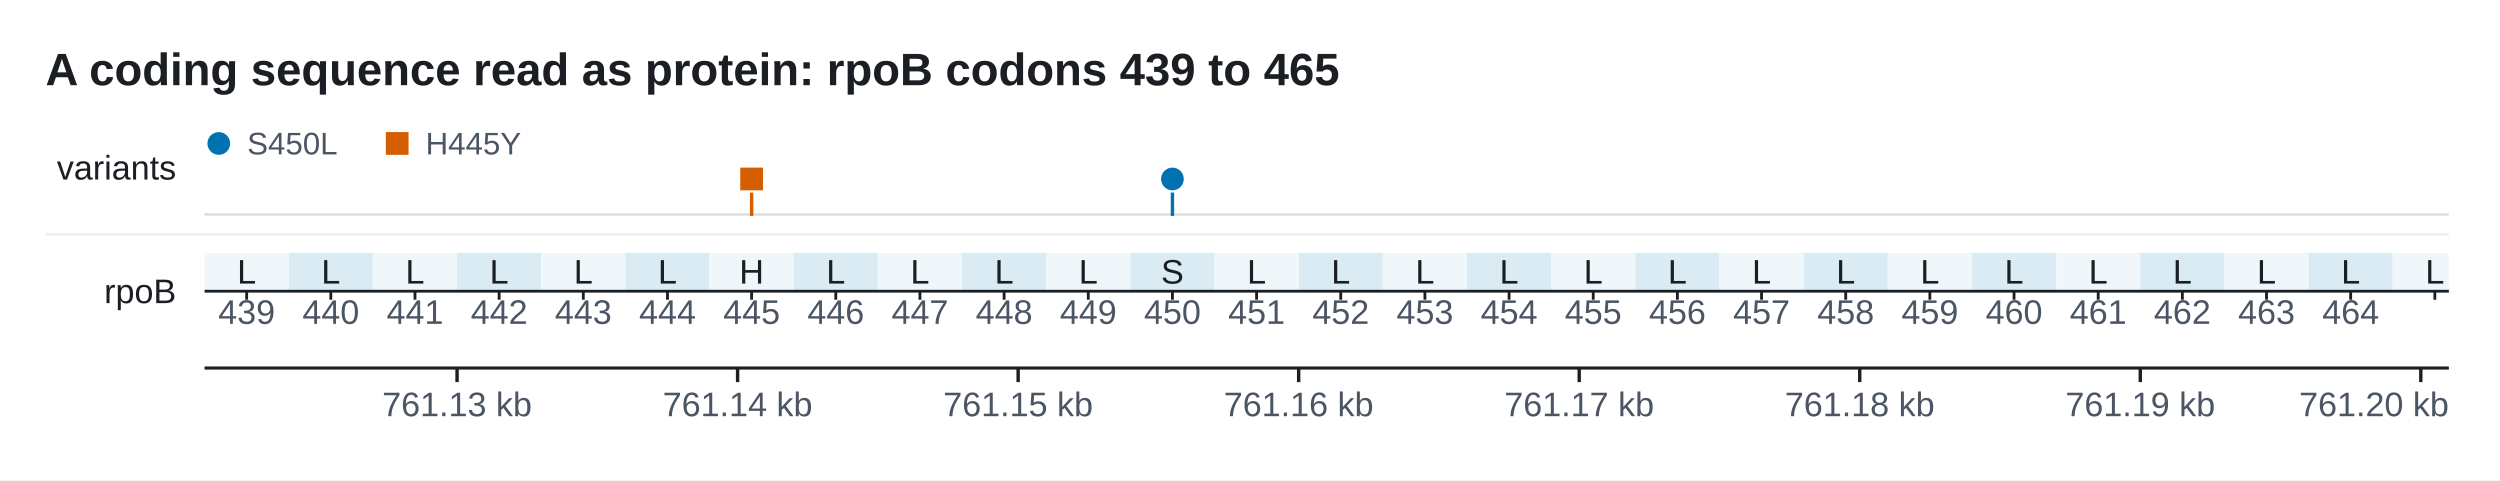
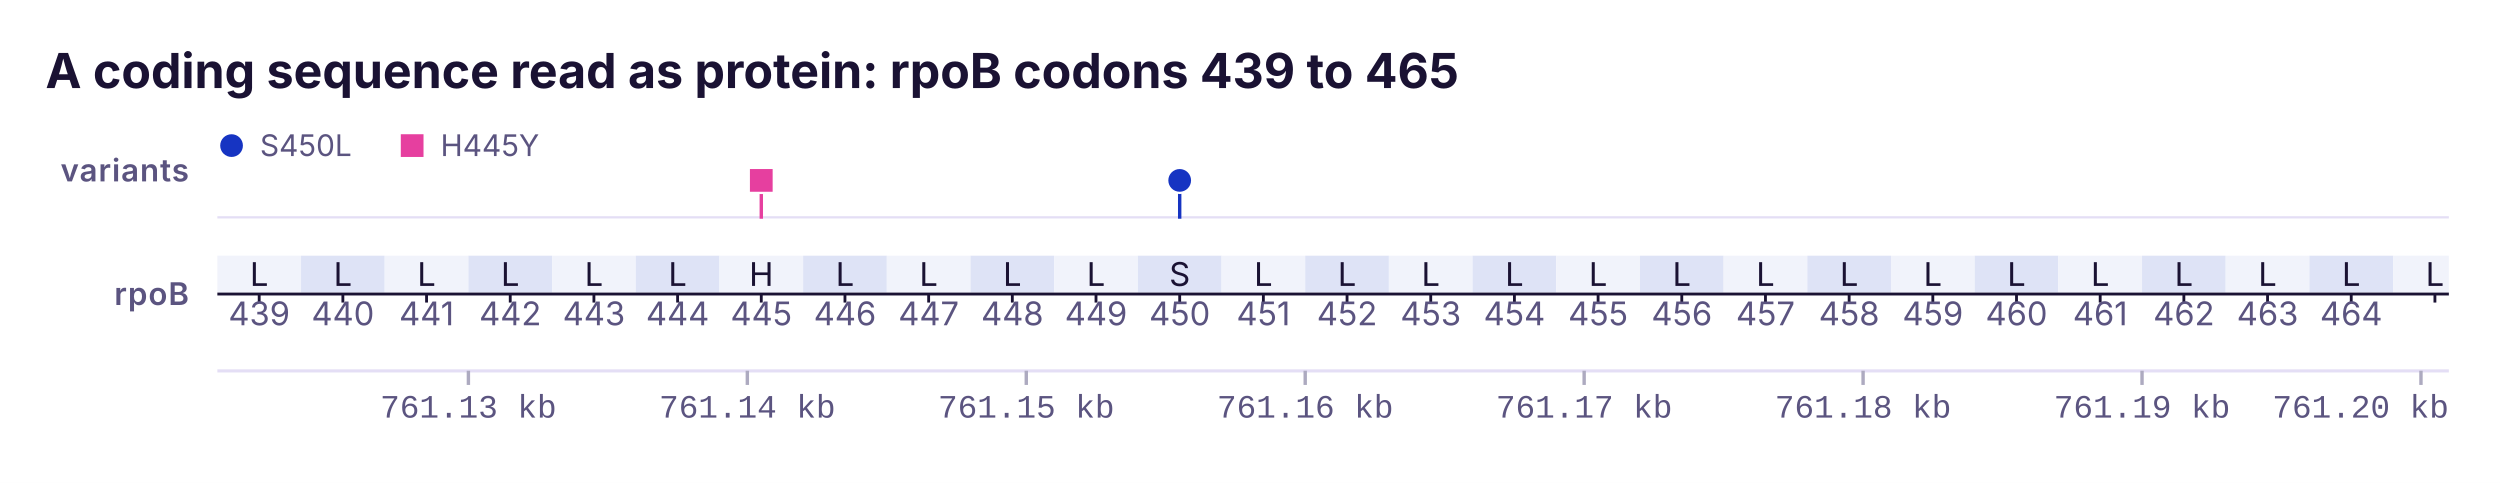
- <svg xmlns="http://www.w3.org/2000/svg" width="880" height="169" viewBox="0 0 880 169" font-family="Liberation Sans, Arial, Helvetica, sans-serif" role="img" aria-labelledby="karyon-title karyon-desc">
+ <svg xmlns="http://www.w3.org/2000/svg" width="880" height="170" viewBox="0 0 880 170" font-family="Inter, Liberation Sans, Arial, Helvetica, sans-serif" role="img" aria-labelledby="karyon-title karyon-desc">
  <defs>
    <clipPath id="karyon-clip-0">
-       <rect x="72.012" y="42" width="789.988" height="34" />
+       <rect x="76.508" y="43" width="785.492" height="34" />
    </clipPath>
    <clipPath id="karyon-clip-1">
-       <rect x="72.012" y="88" width="789.988" height="29" />
+       <rect x="76.508" y="89" width="785.492" height="29" />
    </clipPath>
    <clipPath id="karyon-clip-2">
-       <rect x="72.012" y="129" width="789.988" height="26" />
+       <rect x="76.508" y="130" width="785.492" height="26" />
    </clipPath>
  </defs>
-   <rect x="0" y="0" width="880" height="169" fill="#ffffff" />
-   <text x="16" y="30" fill="#1b1f23" font-size="16" text-anchor="start" font-weight="bold">A coding sequence read as protein: rpoB codons 439 to 465</text>
-   <text x="62.012" y="63.2" fill="#1b1f23" font-size="12" text-anchor="end">variants</text>
+   <rect x="0" y="0" width="880" height="170" fill="#ffffff" />
+   <text x="16" y="31" fill="#1a1233" font-size="17" text-anchor="start" font-weight="bold">A coding sequence read as protein: rpoB codons 439 to 465</text>
+   <text x="66.508" y="63.85" fill="#5b5480" font-size="11" text-anchor="end" font-weight="600" letter-spacing="0.03em">variants</text>
  <g clip-path="url(#karyon-clip-0)">
-     <line x1="72.012" y1="75.5" x2="862" y2="75.5" stroke="#d7dce2" stroke-width="0.8" />
-     <g>
-       <line x1="412.694" y1="76" x2="412.694" y2="63" stroke="#0072b2" stroke-width="1.2" />
-       <circle cx="412.694" cy="63" r="4.8" fill="#ffffff" />
-       <circle cx="412.694" cy="63" r="4" fill="#0072b2" />
-     </g>
-     <g>
-       <line x1="264.572" y1="76" x2="264.572" y2="63" stroke="#d55e00" stroke-width="1.2" />
-       <rect x="259.772" y="58.2" width="9.6" height="9.6" fill="#ffffff" />
-       <rect x="260.572" y="59" width="8" height="8" fill="#d55e00" />
-     </g>
-     <g>
-       <circle cx="77.012" cy="50.5" r="4" fill="#0072b2" />
-       <text x="87.012" y="54.35" fill="#4b5563" font-size="11" text-anchor="start">S450L</text>
-     </g>
-     <g>
-       <rect x="135.813" y="46.5" width="8" height="8" fill="#d55e00" />
-       <text x="149.813" y="54.35" fill="#4b5563" font-size="11" text-anchor="start">H445Y</text>
+     <line x1="76.508" y1="76.5" x2="862" y2="76.5" stroke="#e4def5" stroke-width="0.8" />
+     <g>
+       <line x1="415.251" y1="77" x2="415.251" y2="63.5" stroke="#1634c2" stroke-width="1.2" />
+       <circle cx="415.251" cy="63.5" r="4.8" fill="#ffffff" />
+       <circle cx="415.251" cy="63.5" r="4" fill="#1634c2" />
+     </g>
+     <g>
+       <line x1="267.972" y1="77" x2="267.972" y2="63.5" stroke="#e63f9f" stroke-width="1.2" />
+       <rect x="263.172" y="58.7" width="9.6" height="9.6" fill="#ffffff" />
+       <rect x="263.972" y="59.5" width="8" height="8" fill="#e63f9f" />
+     </g>
+     <g>
+       <circle cx="81.508" cy="51.25" r="4" fill="#1634c2" />
+       <text x="91.508" y="54.925" fill="#5b5480" font-size="10.5" text-anchor="start">S450L</text>
+     </g>
+     <g>
+       <rect x="141.079" y="47.25" width="8" height="8" fill="#e63f9f" />
+       <text x="155.079" y="54.925" fill="#5b5480" font-size="10.5" text-anchor="start">H445Y</text>
    </g>
  </g>
-   <line x1="16" y1="82.5" x2="862" y2="82.5" stroke="#e9ecef" stroke-width="0.8" />
-   <text x="62.012" y="106.7" fill="#1b1f23" font-size="12" text-anchor="end">rpoB</text>
+   <text x="66.508" y="107.35" fill="#5b5480" font-size="11" text-anchor="end" font-weight="600" letter-spacing="0.03em">rpoB</text>
  <g clip-path="url(#karyon-clip-1)">
    <g>
-       <rect x="72.012" y="89" width="29.625" height="13" fill="#f0f7fa" />
-       <text x="86.824" y="99.82" fill="#1b1f23" font-size="12" text-anchor="middle">L</text>
-     </g>
-     <g>
-       <rect x="101.637" y="89" width="29.625" height="13" fill="#dbebf4" />
-       <text x="116.449" y="99.82" fill="#1b1f23" font-size="12" text-anchor="middle">L</text>
-     </g>
-     <g>
-       <rect x="131.261" y="89" width="29.625" height="13" fill="#f0f7fa" />
-       <text x="146.073" y="99.82" fill="#1b1f23" font-size="12" text-anchor="middle">L</text>
-     </g>
-     <g>
-       <rect x="160.886" y="89" width="29.625" height="13" fill="#dbebf4" />
-       <text x="175.698" y="99.82" fill="#1b1f23" font-size="12" text-anchor="middle">L</text>
-     </g>
-     <g>
-       <rect x="190.51" y="89" width="29.625" height="13" fill="#f0f7fa" />
-       <text x="205.322" y="99.82" fill="#1b1f23" font-size="12" text-anchor="middle">L</text>
-     </g>
-     <g>
-       <rect x="220.135" y="89" width="29.625" height="13" fill="#dbebf4" />
-       <text x="234.947" y="99.82" fill="#1b1f23" font-size="12" text-anchor="middle">L</text>
-     </g>
-     <g>
-       <rect x="249.759" y="89" width="29.625" height="13" fill="#f0f7fa" />
-       <text x="264.572" y="99.82" fill="#1b1f23" font-size="12" text-anchor="middle">H</text>
-     </g>
-     <g>
-       <rect x="279.384" y="89" width="29.625" height="13" fill="#dbebf4" />
-       <text x="294.196" y="99.82" fill="#1b1f23" font-size="12" text-anchor="middle">L</text>
-     </g>
-     <g>
-       <rect x="309.008" y="89" width="29.625" height="13" fill="#f0f7fa" />
-       <text x="323.821" y="99.82" fill="#1b1f23" font-size="12" text-anchor="middle">L</text>
-     </g>
-     <g>
-       <rect x="338.633" y="89" width="29.625" height="13" fill="#dbebf4" />
-       <text x="353.445" y="99.82" fill="#1b1f23" font-size="12" text-anchor="middle">L</text>
-     </g>
-     <g>
-       <rect x="368.258" y="89" width="29.625" height="13" fill="#f0f7fa" />
-       <text x="383.07" y="99.82" fill="#1b1f23" font-size="12" text-anchor="middle">L</text>
-     </g>
-     <g>
-       <rect x="397.882" y="89" width="29.625" height="13" fill="#dbebf4" />
-       <text x="412.694" y="99.82" fill="#1b1f23" font-size="12" text-anchor="middle">S</text>
-     </g>
-     <g>
-       <rect x="427.507" y="89" width="29.625" height="13" fill="#f0f7fa" />
-       <text x="442.319" y="99.82" fill="#1b1f23" font-size="12" text-anchor="middle">L</text>
-     </g>
-     <g>
-       <rect x="457.131" y="89" width="29.625" height="13" fill="#dbebf4" />
-       <text x="471.943" y="99.82" fill="#1b1f23" font-size="12" text-anchor="middle">L</text>
-     </g>
-     <g>
-       <rect x="486.756" y="89" width="29.625" height="13" fill="#f0f7fa" />
-       <text x="501.568" y="99.82" fill="#1b1f23" font-size="12" text-anchor="middle">L</text>
-     </g>
-     <g>
-       <rect x="516.38" y="89" width="29.625" height="13" fill="#dbebf4" />
-       <text x="531.193" y="99.82" fill="#1b1f23" font-size="12" text-anchor="middle">L</text>
-     </g>
-     <g>
-       <rect x="546.005" y="89" width="29.625" height="13" fill="#f0f7fa" />
-       <text x="560.817" y="99.82" fill="#1b1f23" font-size="12" text-anchor="middle">L</text>
-     </g>
-     <g>
-       <rect x="575.629" y="89" width="29.625" height="13" fill="#dbebf4" />
-       <text x="590.442" y="99.82" fill="#1b1f23" font-size="12" text-anchor="middle">L</text>
-     </g>
-     <g>
-       <rect x="605.254" y="89" width="29.625" height="13" fill="#f0f7fa" />
-       <text x="620.066" y="99.82" fill="#1b1f23" font-size="12" text-anchor="middle">L</text>
-     </g>
-     <g>
-       <rect x="634.878" y="89" width="29.625" height="13" fill="#dbebf4" />
-       <text x="649.691" y="99.82" fill="#1b1f23" font-size="12" text-anchor="middle">L</text>
-     </g>
-     <g>
-       <rect x="664.503" y="89" width="29.625" height="13" fill="#f0f7fa" />
-       <text x="679.315" y="99.82" fill="#1b1f23" font-size="12" text-anchor="middle">L</text>
-     </g>
-     <g>
-       <rect x="694.128" y="89" width="29.625" height="13" fill="#dbebf4" />
-       <text x="708.94" y="99.82" fill="#1b1f23" font-size="12" text-anchor="middle">L</text>
-     </g>
-     <g>
-       <rect x="723.752" y="89" width="29.625" height="13" fill="#f0f7fa" />
-       <text x="738.564" y="99.82" fill="#1b1f23" font-size="12" text-anchor="middle">L</text>
-     </g>
-     <g>
-       <rect x="753.377" y="89" width="29.625" height="13" fill="#dbebf4" />
-       <text x="768.189" y="99.82" fill="#1b1f23" font-size="12" text-anchor="middle">L</text>
-     </g>
-     <g>
-       <rect x="783.001" y="89" width="29.625" height="13" fill="#f0f7fa" />
-       <text x="797.813" y="99.82" fill="#1b1f23" font-size="12" text-anchor="middle">L</text>
-     </g>
-     <g>
-       <rect x="812.626" y="89" width="29.625" height="13" fill="#dbebf4" />
-       <text x="827.438" y="99.82" fill="#1b1f23" font-size="12" text-anchor="middle">L</text>
-     </g>
-     <g>
-       <rect x="842.25" y="89" width="29.625" height="13" fill="#f0f7fa" />
-       <text x="857.063" y="99.82" fill="#1b1f23" font-size="12" text-anchor="middle">L</text>
-     </g>
-     <line x1="72.012" y1="102.5" x2="862" y2="102.5" stroke="#1b1f23" stroke-width="1" />
-     <line x1="86.824" y1="102.5" x2="86.824" y2="105.5" stroke="#1b1f23" stroke-width="1" />
-     <text x="86.824" y="114" fill="#4b5563" font-size="12" text-anchor="middle">439</text>
-     <line x1="116.449" y1="102.5" x2="116.449" y2="105.5" stroke="#1b1f23" stroke-width="1" />
-     <text x="116.449" y="114" fill="#4b5563" font-size="12" text-anchor="middle">440</text>
-     <line x1="146.073" y1="102.5" x2="146.073" y2="105.5" stroke="#1b1f23" stroke-width="1" />
-     <text x="146.073" y="114" fill="#4b5563" font-size="12" text-anchor="middle">441</text>
-     <line x1="175.698" y1="102.5" x2="175.698" y2="105.5" stroke="#1b1f23" stroke-width="1" />
-     <text x="175.698" y="114" fill="#4b5563" font-size="12" text-anchor="middle">442</text>
-     <line x1="205.322" y1="102.5" x2="205.322" y2="105.5" stroke="#1b1f23" stroke-width="1" />
-     <text x="205.322" y="114" fill="#4b5563" font-size="12" text-anchor="middle">443</text>
-     <line x1="234.947" y1="102.5" x2="234.947" y2="105.5" stroke="#1b1f23" stroke-width="1" />
-     <text x="234.947" y="114" fill="#4b5563" font-size="12" text-anchor="middle">444</text>
-     <line x1="264.572" y1="102.5" x2="264.572" y2="105.5" stroke="#1b1f23" stroke-width="1" />
-     <text x="264.572" y="114" fill="#4b5563" font-size="12" text-anchor="middle">445</text>
-     <line x1="294.196" y1="102.5" x2="294.196" y2="105.5" stroke="#1b1f23" stroke-width="1" />
-     <text x="294.196" y="114" fill="#4b5563" font-size="12" text-anchor="middle">446</text>
-     <line x1="323.821" y1="102.5" x2="323.821" y2="105.5" stroke="#1b1f23" stroke-width="1" />
-     <text x="323.821" y="114" fill="#4b5563" font-size="12" text-anchor="middle">447</text>
-     <line x1="353.445" y1="102.5" x2="353.445" y2="105.5" stroke="#1b1f23" stroke-width="1" />
-     <text x="353.445" y="114" fill="#4b5563" font-size="12" text-anchor="middle">448</text>
-     <line x1="383.07" y1="102.5" x2="383.07" y2="105.5" stroke="#1b1f23" stroke-width="1" />
-     <text x="383.07" y="114" fill="#4b5563" font-size="12" text-anchor="middle">449</text>
-     <line x1="412.694" y1="102.5" x2="412.694" y2="105.5" stroke="#1b1f23" stroke-width="1" />
-     <text x="412.694" y="114" fill="#4b5563" font-size="12" text-anchor="middle">450</text>
-     <line x1="442.319" y1="102.5" x2="442.319" y2="105.5" stroke="#1b1f23" stroke-width="1" />
-     <text x="442.319" y="114" fill="#4b5563" font-size="12" text-anchor="middle">451</text>
-     <line x1="471.943" y1="102.5" x2="471.943" y2="105.5" stroke="#1b1f23" stroke-width="1" />
-     <text x="471.943" y="114" fill="#4b5563" font-size="12" text-anchor="middle">452</text>
-     <line x1="501.568" y1="102.5" x2="501.568" y2="105.5" stroke="#1b1f23" stroke-width="1" />
-     <text x="501.568" y="114" fill="#4b5563" font-size="12" text-anchor="middle">453</text>
-     <line x1="531.193" y1="102.5" x2="531.193" y2="105.5" stroke="#1b1f23" stroke-width="1" />
-     <text x="531.193" y="114" fill="#4b5563" font-size="12" text-anchor="middle">454</text>
-     <line x1="560.817" y1="102.5" x2="560.817" y2="105.5" stroke="#1b1f23" stroke-width="1" />
-     <text x="560.817" y="114" fill="#4b5563" font-size="12" text-anchor="middle">455</text>
-     <line x1="590.442" y1="102.5" x2="590.442" y2="105.5" stroke="#1b1f23" stroke-width="1" />
-     <text x="590.442" y="114" fill="#4b5563" font-size="12" text-anchor="middle">456</text>
-     <line x1="620.066" y1="102.5" x2="620.066" y2="105.5" stroke="#1b1f23" stroke-width="1" />
-     <text x="620.066" y="114" fill="#4b5563" font-size="12" text-anchor="middle">457</text>
-     <line x1="649.691" y1="102.5" x2="649.691" y2="105.5" stroke="#1b1f23" stroke-width="1" />
-     <text x="649.691" y="114" fill="#4b5563" font-size="12" text-anchor="middle">458</text>
-     <line x1="679.315" y1="102.5" x2="679.315" y2="105.5" stroke="#1b1f23" stroke-width="1" />
-     <text x="679.315" y="114" fill="#4b5563" font-size="12" text-anchor="middle">459</text>
-     <line x1="708.94" y1="102.5" x2="708.94" y2="105.5" stroke="#1b1f23" stroke-width="1" />
-     <text x="708.94" y="114" fill="#4b5563" font-size="12" text-anchor="middle">460</text>
-     <line x1="738.564" y1="102.5" x2="738.564" y2="105.5" stroke="#1b1f23" stroke-width="1" />
-     <text x="738.564" y="114" fill="#4b5563" font-size="12" text-anchor="middle">461</text>
-     <line x1="768.189" y1="102.5" x2="768.189" y2="105.5" stroke="#1b1f23" stroke-width="1" />
-     <text x="768.189" y="114" fill="#4b5563" font-size="12" text-anchor="middle">462</text>
-     <line x1="797.813" y1="102.5" x2="797.813" y2="105.5" stroke="#1b1f23" stroke-width="1" />
-     <text x="797.813" y="114" fill="#4b5563" font-size="12" text-anchor="middle">463</text>
-     <line x1="827.438" y1="102.5" x2="827.438" y2="105.5" stroke="#1b1f23" stroke-width="1" />
-     <text x="827.438" y="114" fill="#4b5563" font-size="12" text-anchor="middle">464</text>
-     <line x1="857.063" y1="102.5" x2="857.063" y2="105.5" stroke="#1b1f23" stroke-width="1" />
+       <rect x="76.508" y="90" width="29.456" height="13" fill="#f1f3fb" />
+       <text x="91.236" y="100.64" fill="#1a1233" font-size="11.5" text-anchor="middle">L</text>
+     </g>
+     <g>
+       <rect x="105.964" y="90" width="29.456" height="13" fill="#dee3f6" />
+       <text x="120.692" y="100.64" fill="#1a1233" font-size="11.5" text-anchor="middle">L</text>
+     </g>
+     <g>
+       <rect x="135.42" y="90" width="29.456" height="13" fill="#f1f3fb" />
+       <text x="150.148" y="100.64" fill="#1a1233" font-size="11.5" text-anchor="middle">L</text>
+     </g>
+     <g>
+       <rect x="164.876" y="90" width="29.456" height="13" fill="#dee3f6" />
+       <text x="179.604" y="100.64" fill="#1a1233" font-size="11.5" text-anchor="middle">L</text>
+     </g>
+     <g>
+       <rect x="194.332" y="90" width="29.456" height="13" fill="#f1f3fb" />
+       <text x="209.06" y="100.64" fill="#1a1233" font-size="11.5" text-anchor="middle">L</text>
+     </g>
+     <g>
+       <rect x="223.788" y="90" width="29.456" height="13" fill="#dee3f6" />
+       <text x="238.516" y="100.64" fill="#1a1233" font-size="11.5" text-anchor="middle">L</text>
+     </g>
+     <g>
+       <rect x="253.244" y="90" width="29.456" height="13" fill="#f1f3fb" />
+       <text x="267.972" y="100.64" fill="#1a1233" font-size="11.5" text-anchor="middle">H</text>
+     </g>
+     <g>
+       <rect x="282.7" y="90" width="29.456" height="13" fill="#dee3f6" />
+       <text x="297.428" y="100.64" fill="#1a1233" font-size="11.5" text-anchor="middle">L</text>
+     </g>
+     <g>
+       <rect x="312.156" y="90" width="29.456" height="13" fill="#f1f3fb" />
+       <text x="326.884" y="100.64" fill="#1a1233" font-size="11.5" text-anchor="middle">L</text>
+     </g>
+     <g>
+       <rect x="341.612" y="90" width="29.456" height="13" fill="#dee3f6" />
+       <text x="356.34" y="100.64" fill="#1a1233" font-size="11.5" text-anchor="middle">L</text>
+     </g>
+     <g>
+       <rect x="371.068" y="90" width="29.456" height="13" fill="#f1f3fb" />
+       <text x="385.795" y="100.64" fill="#1a1233" font-size="11.5" text-anchor="middle">L</text>
+     </g>
+     <g>
+       <rect x="400.523" y="90" width="29.456" height="13" fill="#dee3f6" />
+       <text x="415.251" y="100.64" fill="#1a1233" font-size="11.5" text-anchor="middle">S</text>
+     </g>
+     <g>
+       <rect x="429.979" y="90" width="29.456" height="13" fill="#f1f3fb" />
+       <text x="444.707" y="100.64" fill="#1a1233" font-size="11.5" text-anchor="middle">L</text>
+     </g>
+     <g>
+       <rect x="459.435" y="90" width="29.456" height="13" fill="#dee3f6" />
+       <text x="474.163" y="100.64" fill="#1a1233" font-size="11.5" text-anchor="middle">L</text>
+     </g>
+     <g>
+       <rect x="488.891" y="90" width="29.456" height="13" fill="#f1f3fb" />
+       <text x="503.619" y="100.64" fill="#1a1233" font-size="11.5" text-anchor="middle">L</text>
+     </g>
+     <g>
+       <rect x="518.347" y="90" width="29.456" height="13" fill="#dee3f6" />
+       <text x="533.075" y="100.64" fill="#1a1233" font-size="11.5" text-anchor="middle">L</text>
+     </g>
+     <g>
+       <rect x="547.803" y="90" width="29.456" height="13" fill="#f1f3fb" />
+       <text x="562.531" y="100.64" fill="#1a1233" font-size="11.5" text-anchor="middle">L</text>
+     </g>
+     <g>
+       <rect x="577.259" y="90" width="29.456" height="13" fill="#dee3f6" />
+       <text x="591.987" y="100.64" fill="#1a1233" font-size="11.5" text-anchor="middle">L</text>
+     </g>
+     <g>
+       <rect x="606.715" y="90" width="29.456" height="13" fill="#f1f3fb" />
+       <text x="621.443" y="100.64" fill="#1a1233" font-size="11.5" text-anchor="middle">L</text>
+     </g>
+     <g>
+       <rect x="636.171" y="90" width="29.456" height="13" fill="#dee3f6" />
+       <text x="650.899" y="100.64" fill="#1a1233" font-size="11.5" text-anchor="middle">L</text>
+     </g>
+     <g>
+       <rect x="665.627" y="90" width="29.456" height="13" fill="#f1f3fb" />
+       <text x="680.355" y="100.64" fill="#1a1233" font-size="11.5" text-anchor="middle">L</text>
+     </g>
+     <g>
+       <rect x="695.083" y="90" width="29.456" height="13" fill="#dee3f6" />
+       <text x="709.811" y="100.64" fill="#1a1233" font-size="11.5" text-anchor="middle">L</text>
+     </g>
+     <g>
+       <rect x="724.539" y="90" width="29.456" height="13" fill="#f1f3fb" />
+       <text x="739.267" y="100.64" fill="#1a1233" font-size="11.5" text-anchor="middle">L</text>
+     </g>
+     <g>
+       <rect x="753.995" y="90" width="29.456" height="13" fill="#dee3f6" />
+       <text x="768.723" y="100.64" fill="#1a1233" font-size="11.5" text-anchor="middle">L</text>
+     </g>
+     <g>
+       <rect x="783.451" y="90" width="29.456" height="13" fill="#f1f3fb" />
+       <text x="798.179" y="100.64" fill="#1a1233" font-size="11.5" text-anchor="middle">L</text>
+     </g>
+     <g>
+       <rect x="812.907" y="90" width="29.456" height="13" fill="#dee3f6" />
+       <text x="827.635" y="100.64" fill="#1a1233" font-size="11.5" text-anchor="middle">L</text>
+     </g>
+     <g>
+       <rect x="842.363" y="90" width="29.456" height="13" fill="#f1f3fb" />
+       <text x="857.091" y="100.64" fill="#1a1233" font-size="11.5" text-anchor="middle">L</text>
+     </g>
+     <line x1="76.508" y1="103.5" x2="862" y2="103.5" stroke="#1a1233" stroke-width="1" />
+     <line x1="91.236" y1="103.5" x2="91.236" y2="106.5" stroke="#1a1233" stroke-width="1" />
+     <text x="91.236" y="114.5" fill="#5b5480" font-size="11.5" text-anchor="middle">439</text>
+     <line x1="120.692" y1="103.5" x2="120.692" y2="106.5" stroke="#1a1233" stroke-width="1" />
+     <text x="120.692" y="114.5" fill="#5b5480" font-size="11.5" text-anchor="middle">440</text>
+     <line x1="150.148" y1="103.5" x2="150.148" y2="106.5" stroke="#1a1233" stroke-width="1" />
+     <text x="150.148" y="114.5" fill="#5b5480" font-size="11.5" text-anchor="middle">441</text>
+     <line x1="179.604" y1="103.5" x2="179.604" y2="106.5" stroke="#1a1233" stroke-width="1" />
+     <text x="179.604" y="114.5" fill="#5b5480" font-size="11.5" text-anchor="middle">442</text>
+     <line x1="209.06" y1="103.5" x2="209.06" y2="106.5" stroke="#1a1233" stroke-width="1" />
+     <text x="209.06" y="114.5" fill="#5b5480" font-size="11.5" text-anchor="middle">443</text>
+     <line x1="238.516" y1="103.5" x2="238.516" y2="106.5" stroke="#1a1233" stroke-width="1" />
+     <text x="238.516" y="114.5" fill="#5b5480" font-size="11.5" text-anchor="middle">444</text>
+     <line x1="267.972" y1="103.5" x2="267.972" y2="106.5" stroke="#1a1233" stroke-width="1" />
+     <text x="267.972" y="114.5" fill="#5b5480" font-size="11.5" text-anchor="middle">445</text>
+     <line x1="297.428" y1="103.5" x2="297.428" y2="106.5" stroke="#1a1233" stroke-width="1" />
+     <text x="297.428" y="114.5" fill="#5b5480" font-size="11.5" text-anchor="middle">446</text>
+     <line x1="326.884" y1="103.5" x2="326.884" y2="106.5" stroke="#1a1233" stroke-width="1" />
+     <text x="326.884" y="114.5" fill="#5b5480" font-size="11.5" text-anchor="middle">447</text>
+     <line x1="356.34" y1="103.5" x2="356.34" y2="106.5" stroke="#1a1233" stroke-width="1" />
+     <text x="356.34" y="114.5" fill="#5b5480" font-size="11.5" text-anchor="middle">448</text>
+     <line x1="385.795" y1="103.5" x2="385.795" y2="106.5" stroke="#1a1233" stroke-width="1" />
+     <text x="385.795" y="114.5" fill="#5b5480" font-size="11.5" text-anchor="middle">449</text>
+     <line x1="415.251" y1="103.5" x2="415.251" y2="106.5" stroke="#1a1233" stroke-width="1" />
+     <text x="415.251" y="114.5" fill="#5b5480" font-size="11.5" text-anchor="middle">450</text>
+     <line x1="444.707" y1="103.5" x2="444.707" y2="106.5" stroke="#1a1233" stroke-width="1" />
+     <text x="444.707" y="114.5" fill="#5b5480" font-size="11.5" text-anchor="middle">451</text>
+     <line x1="474.163" y1="103.5" x2="474.163" y2="106.5" stroke="#1a1233" stroke-width="1" />
+     <text x="474.163" y="114.5" fill="#5b5480" font-size="11.5" text-anchor="middle">452</text>
+     <line x1="503.619" y1="103.5" x2="503.619" y2="106.5" stroke="#1a1233" stroke-width="1" />
+     <text x="503.619" y="114.5" fill="#5b5480" font-size="11.5" text-anchor="middle">453</text>
+     <line x1="533.075" y1="103.5" x2="533.075" y2="106.5" stroke="#1a1233" stroke-width="1" />
+     <text x="533.075" y="114.5" fill="#5b5480" font-size="11.5" text-anchor="middle">454</text>
+     <line x1="562.531" y1="103.5" x2="562.531" y2="106.5" stroke="#1a1233" stroke-width="1" />
+     <text x="562.531" y="114.5" fill="#5b5480" font-size="11.5" text-anchor="middle">455</text>
+     <line x1="591.987" y1="103.5" x2="591.987" y2="106.5" stroke="#1a1233" stroke-width="1" />
+     <text x="591.987" y="114.5" fill="#5b5480" font-size="11.5" text-anchor="middle">456</text>
+     <line x1="621.443" y1="103.5" x2="621.443" y2="106.5" stroke="#1a1233" stroke-width="1" />
+     <text x="621.443" y="114.5" fill="#5b5480" font-size="11.5" text-anchor="middle">457</text>
+     <line x1="650.899" y1="103.5" x2="650.899" y2="106.5" stroke="#1a1233" stroke-width="1" />
+     <text x="650.899" y="114.5" fill="#5b5480" font-size="11.5" text-anchor="middle">458</text>
+     <line x1="680.355" y1="103.5" x2="680.355" y2="106.5" stroke="#1a1233" stroke-width="1" />
+     <text x="680.355" y="114.5" fill="#5b5480" font-size="11.5" text-anchor="middle">459</text>
+     <line x1="709.811" y1="103.5" x2="709.811" y2="106.5" stroke="#1a1233" stroke-width="1" />
+     <text x="709.811" y="114.5" fill="#5b5480" font-size="11.5" text-anchor="middle">460</text>
+     <line x1="739.267" y1="103.5" x2="739.267" y2="106.5" stroke="#1a1233" stroke-width="1" />
+     <text x="739.267" y="114.5" fill="#5b5480" font-size="11.5" text-anchor="middle">461</text>
+     <line x1="768.723" y1="103.5" x2="768.723" y2="106.5" stroke="#1a1233" stroke-width="1" />
+     <text x="768.723" y="114.5" fill="#5b5480" font-size="11.5" text-anchor="middle">462</text>
+     <line x1="798.179" y1="103.5" x2="798.179" y2="106.5" stroke="#1a1233" stroke-width="1" />
+     <text x="798.179" y="114.5" fill="#5b5480" font-size="11.5" text-anchor="middle">463</text>
+     <line x1="827.635" y1="103.5" x2="827.635" y2="106.5" stroke="#1a1233" stroke-width="1" />
+     <text x="827.635" y="114.5" fill="#5b5480" font-size="11.5" text-anchor="middle">464</text>
+     <line x1="857.091" y1="103.5" x2="857.091" y2="106.5" stroke="#1a1233" stroke-width="1" />
  </g>
  <g clip-path="url(#karyon-clip-2)">
-     <line x1="72.012" y1="129.5" x2="862" y2="129.5" stroke="#1b1f23" stroke-width="1.2" />
-     <line x1="160.886" y1="129.5" x2="160.886" y2="134.5" stroke="#1b1f23" stroke-width="1.2" />
-     <text x="160.886" y="146.5" fill="#4b5563" font-size="12" text-anchor="middle">761.13 kb</text>
-     <line x1="259.634" y1="129.5" x2="259.634" y2="134.5" stroke="#1b1f23" stroke-width="1.2" />
-     <text x="259.634" y="146.5" fill="#4b5563" font-size="12" text-anchor="middle">761.14 kb</text>
-     <line x1="358.383" y1="129.5" x2="358.383" y2="134.5" stroke="#1b1f23" stroke-width="1.2" />
-     <text x="358.383" y="146.5" fill="#4b5563" font-size="12" text-anchor="middle">761.15 kb</text>
-     <line x1="457.131" y1="129.5" x2="457.131" y2="134.5" stroke="#1b1f23" stroke-width="1.2" />
-     <text x="457.131" y="146.5" fill="#4b5563" font-size="12" text-anchor="middle">761.16 kb</text>
-     <line x1="555.88" y1="129.5" x2="555.88" y2="134.5" stroke="#1b1f23" stroke-width="1.2" />
-     <text x="555.88" y="146.5" fill="#4b5563" font-size="12" text-anchor="middle">761.17 kb</text>
-     <line x1="654.628" y1="129.5" x2="654.628" y2="134.5" stroke="#1b1f23" stroke-width="1.2" />
-     <text x="654.628" y="146.5" fill="#4b5563" font-size="12" text-anchor="middle">761.18 kb</text>
-     <line x1="753.377" y1="129.5" x2="753.377" y2="134.5" stroke="#1b1f23" stroke-width="1.2" />
-     <text x="753.377" y="146.5" fill="#4b5563" font-size="12" text-anchor="middle">761.19 kb</text>
-     <line x1="852.125" y1="129.5" x2="852.125" y2="134.5" stroke="#1b1f23" stroke-width="1.2" />
-     <text x="862" y="146.5" fill="#4b5563" font-size="12" text-anchor="end">761.20 kb</text>
+     <line x1="76.508" y1="130.5" x2="862" y2="130.5" stroke="#e4def5" stroke-width="1.2" />
+     <line x1="164.876" y1="130.5" x2="164.876" y2="135.5" stroke="#adaac0" stroke-width="1.2" />
+     <text x="164.876" y="147" fill="#5b5480" font-size="11.5" text-anchor="middle" font-family="JetBrains Mono, Liberation Mono, Menlo, Consolas, monospace">761.13 kb</text>
+     <line x1="263.062" y1="130.5" x2="263.062" y2="135.5" stroke="#adaac0" stroke-width="1.2" />
+     <text x="263.062" y="147" fill="#5b5480" font-size="11.5" text-anchor="middle" font-family="JetBrains Mono, Liberation Mono, Menlo, Consolas, monospace">761.14 kb</text>
+     <line x1="361.249" y1="130.5" x2="361.249" y2="135.5" stroke="#adaac0" stroke-width="1.2" />
+     <text x="361.249" y="147" fill="#5b5480" font-size="11.5" text-anchor="middle" font-family="JetBrains Mono, Liberation Mono, Menlo, Consolas, monospace">761.15 kb</text>
+     <line x1="459.435" y1="130.5" x2="459.435" y2="135.5" stroke="#adaac0" stroke-width="1.2" />
+     <text x="459.435" y="147" fill="#5b5480" font-size="11.5" text-anchor="middle" font-family="JetBrains Mono, Liberation Mono, Menlo, Consolas, monospace">761.16 kb</text>
+     <line x1="557.622" y1="130.5" x2="557.622" y2="135.5" stroke="#adaac0" stroke-width="1.2" />
+     <text x="557.622" y="147" fill="#5b5480" font-size="11.5" text-anchor="middle" font-family="JetBrains Mono, Liberation Mono, Menlo, Consolas, monospace">761.17 kb</text>
+     <line x1="655.808" y1="130.5" x2="655.808" y2="135.5" stroke="#adaac0" stroke-width="1.2" />
+     <text x="655.808" y="147" fill="#5b5480" font-size="11.5" text-anchor="middle" font-family="JetBrains Mono, Liberation Mono, Menlo, Consolas, monospace">761.18 kb</text>
+     <line x1="753.995" y1="130.5" x2="753.995" y2="135.5" stroke="#adaac0" stroke-width="1.2" />
+     <text x="753.995" y="147" fill="#5b5480" font-size="11.5" text-anchor="middle" font-family="JetBrains Mono, Liberation Mono, Menlo, Consolas, monospace">761.19 kb</text>
+     <line x1="852.181" y1="130.5" x2="852.181" y2="135.5" stroke="#adaac0" stroke-width="1.2" />
+     <text x="862" y="147" fill="#5b5480" font-size="11.5" text-anchor="end" font-family="JetBrains Mono, Liberation Mono, Menlo, Consolas, monospace">761.20 kb</text>
  </g>
</svg>
